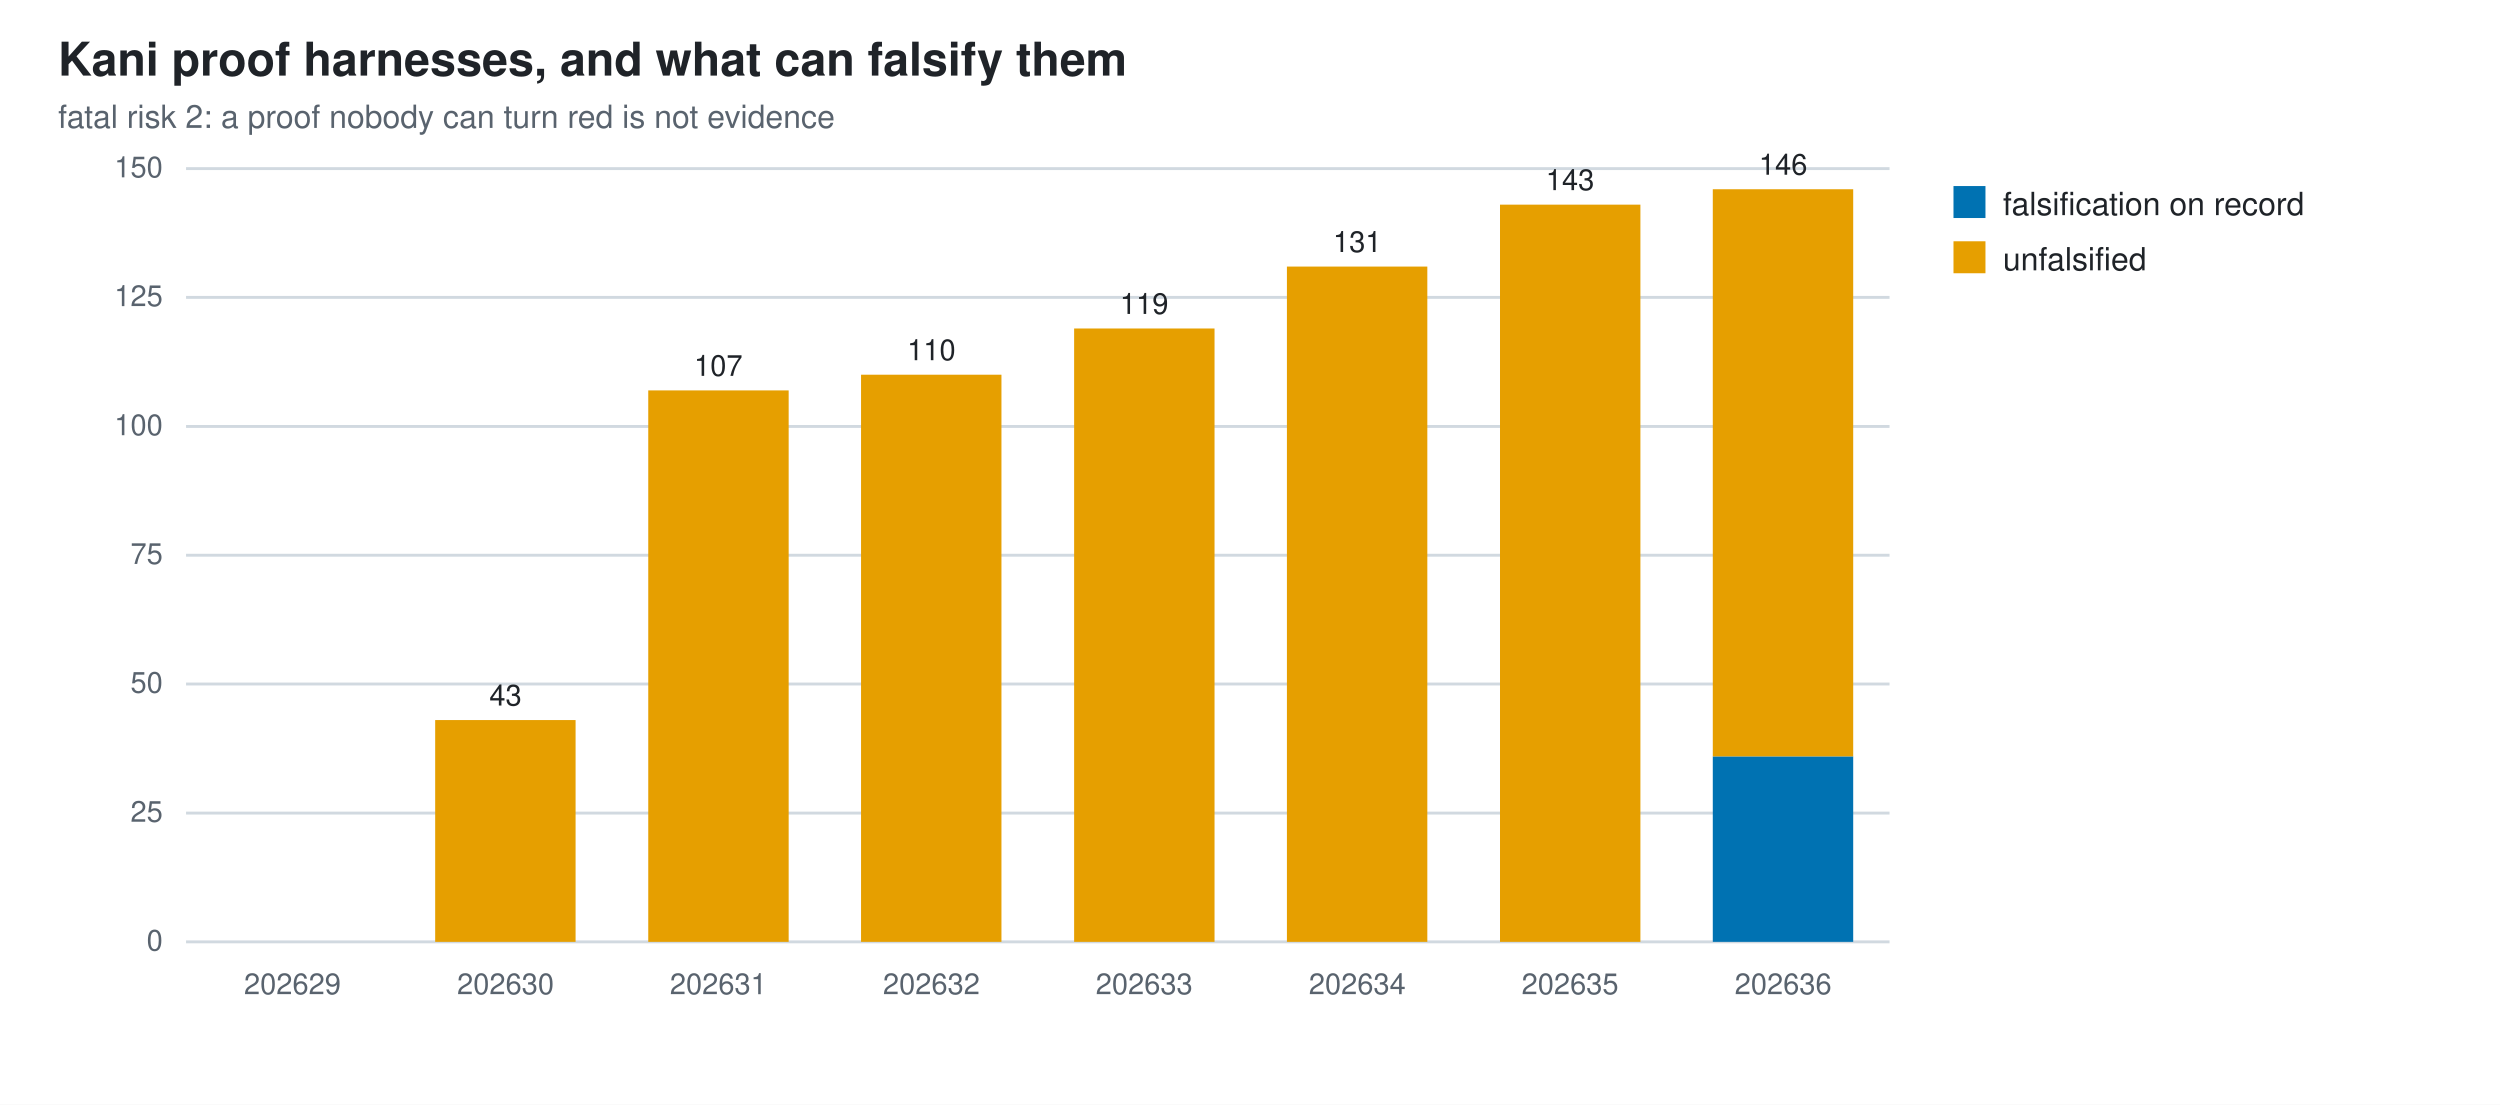
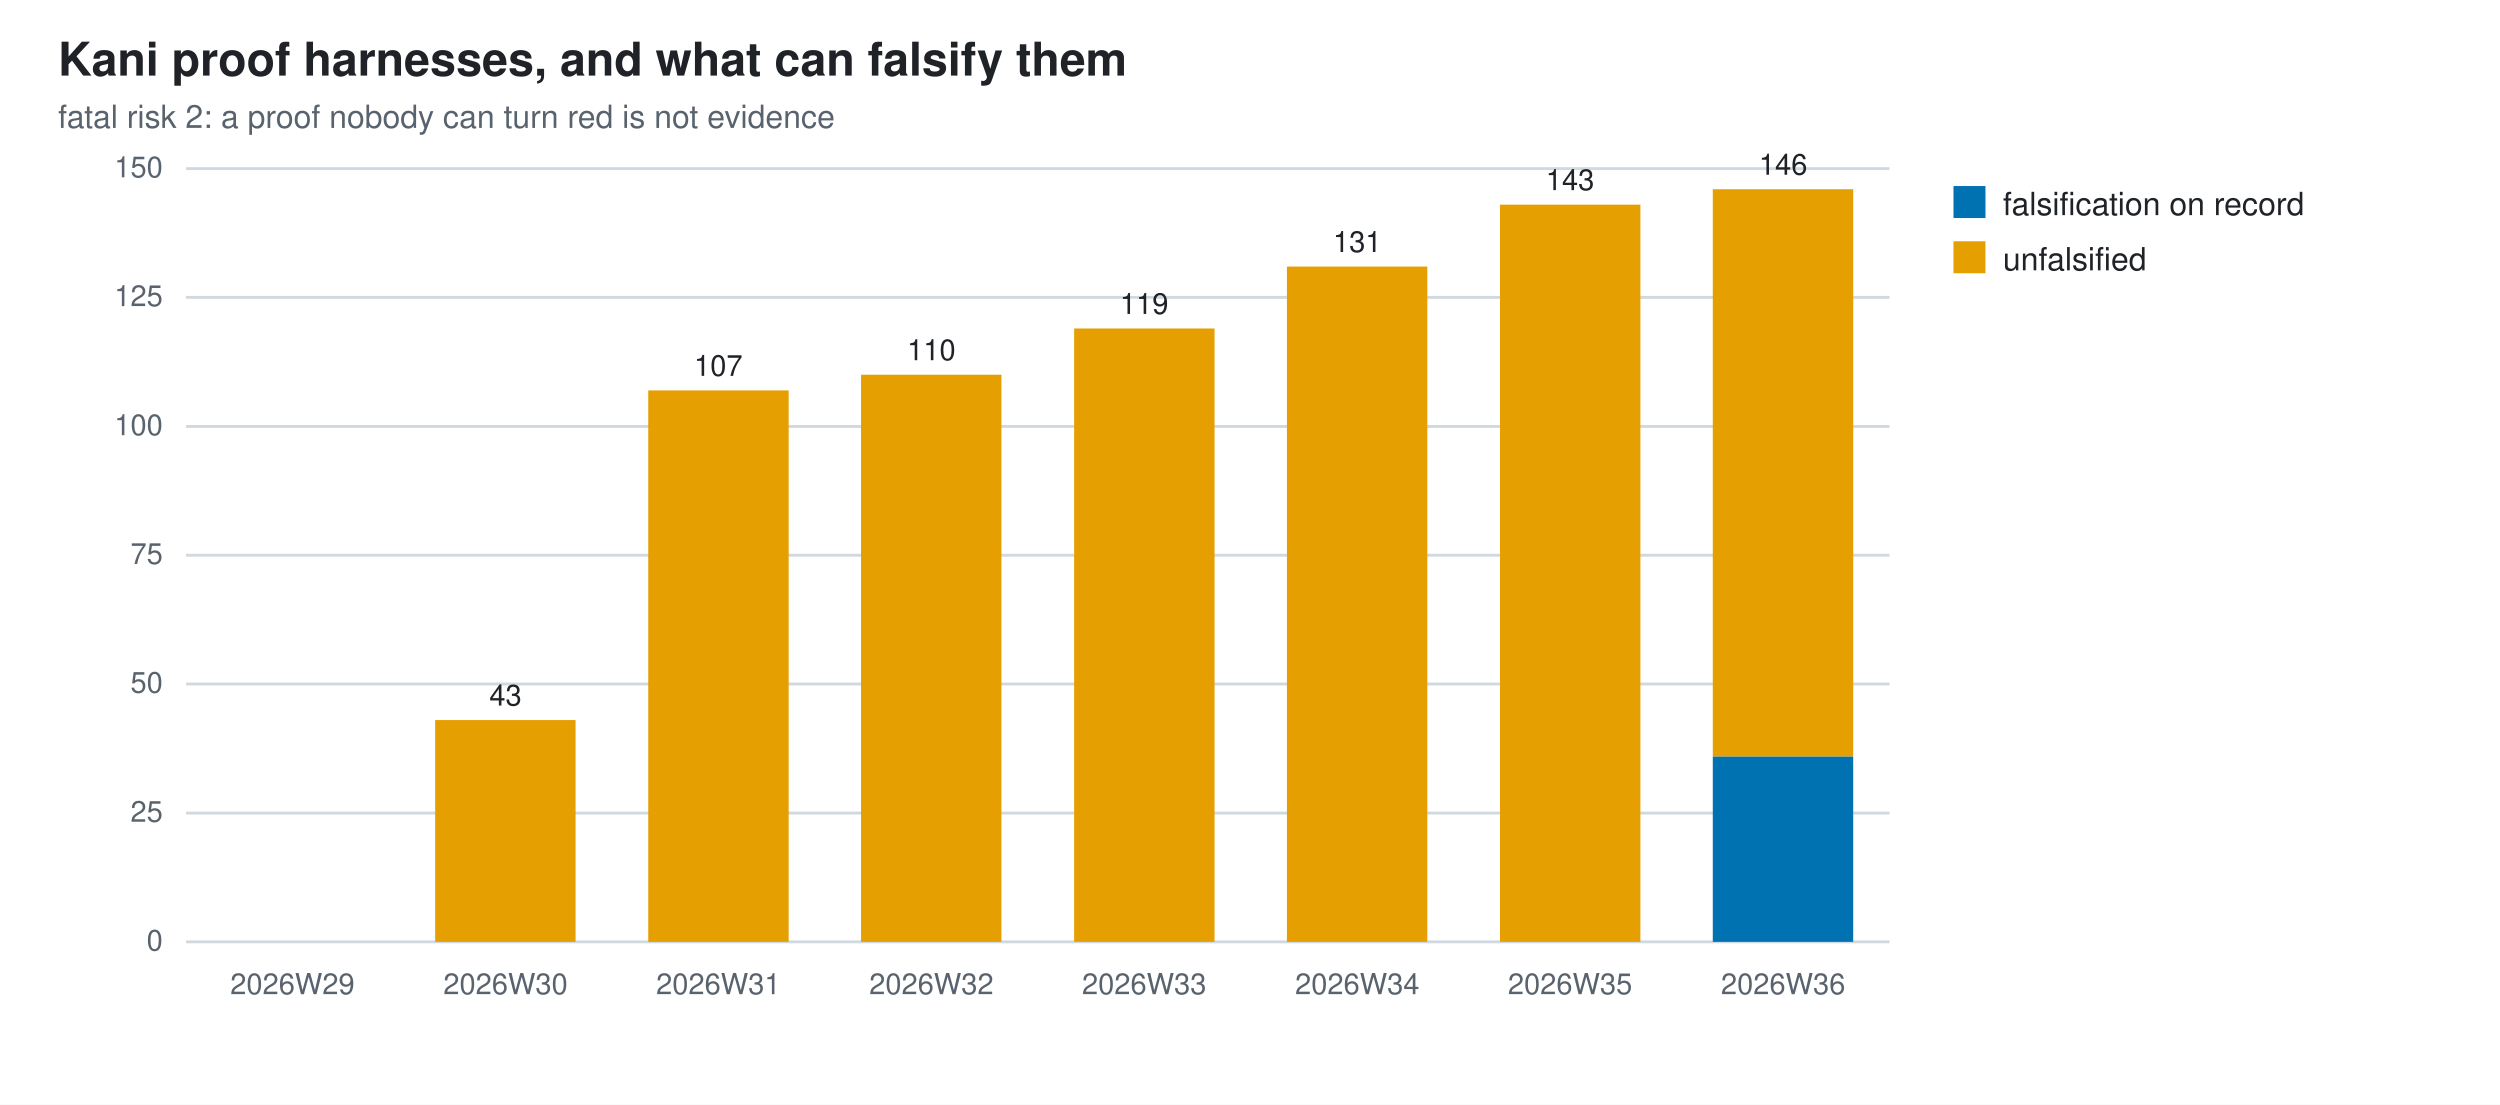
<svg xmlns="http://www.w3.org/2000/svg" width="860" height="380" viewBox="0 0 860 380" role="img" aria-label="Kani proof harnesses, and what can falsify them">
  <style>
  .bg{fill:#ffffff} .fg{fill:#1f2328} .mut{fill:#59636e} .grid{stroke:#d1d9e0}
  @media (prefers-color-scheme: dark){
    .bg{fill:#0d1117} .fg{fill:#e6edf3} .mut{fill:#9198a1} .grid{stroke:#30363d}}
  text{font-family:-apple-system,BlinkMacSystemFont,"Segoe UI",Helvetica,Arial,sans-serif}
</style>
  <rect class="bg" width="860" height="380" />
  <text class="fg" x="20" y="26" font-size="16" font-weight="600">Kani proof harnesses, and what can falsify them</text>
  <text class="mut" x="20" y="44" font-size="11">fatal risk 2: a proof nobody can turn red is not evidence</text>
  <line class="grid" x1="64" y1="324.0" x2="650.0" y2="324.0" stroke-width="1" />
  <text class="mut" x="56" y="327.0" font-size="10" text-anchor="end">0</text>
  <line class="grid" x1="64" y1="279.7" x2="650.0" y2="279.7" stroke-width="1" />
  <text class="mut" x="56" y="282.7" font-size="10" text-anchor="end">25</text>
  <line class="grid" x1="64" y1="235.3" x2="650.0" y2="235.3" stroke-width="1" />
  <text class="mut" x="56" y="238.3" font-size="10" text-anchor="end">50</text>
  <line class="grid" x1="64" y1="191.0" x2="650.0" y2="191.0" stroke-width="1" />
  <text class="mut" x="56" y="194.0" font-size="10" text-anchor="end">75</text>
  <line class="grid" x1="64" y1="146.7" x2="650.0" y2="146.7" stroke-width="1" />
  <text class="mut" x="56" y="149.7" font-size="10" text-anchor="end">100</text>
  <line class="grid" x1="64" y1="102.3" x2="650.0" y2="102.3" stroke-width="1" />
  <text class="mut" x="56" y="105.3" font-size="10" text-anchor="end">125</text>
  <line class="grid" x1="64" y1="58.0" x2="650.0" y2="58.0" stroke-width="1" />
  <text class="mut" x="56" y="61.0" font-size="10" text-anchor="end">150</text>
-   <text class="mut" x="100.6" y="342" font-size="10" text-anchor="middle">202629</text>
+   <text class="mut" x="100.6" y="342" font-size="10" text-anchor="middle">2026W29</text>
  <rect x="149.7" y="247.7" width="48.3" height="76.3" fill="#E69F00" />
-   <text class="mut" x="173.9" y="342" font-size="10" text-anchor="middle">202630</text>
+   <text class="mut" x="173.9" y="342" font-size="10" text-anchor="middle">2026W30</text>
  <text class="fg" x="173.9" y="242.7" font-size="10" text-anchor="middle">43</text>
  <rect x="223.0" y="134.3" width="48.3" height="189.7" fill="#E69F00" />
-   <text class="mut" x="247.1" y="342" font-size="10" text-anchor="middle">202631</text>
+   <text class="mut" x="247.1" y="342" font-size="10" text-anchor="middle">2026W31</text>
  <text class="fg" x="247.1" y="129.3" font-size="10" text-anchor="middle">107</text>
  <rect x="296.2" y="128.9" width="48.3" height="195.1" fill="#E69F00" />
-   <text class="mut" x="320.4" y="342" font-size="10" text-anchor="middle">202632</text>
+   <text class="mut" x="320.4" y="342" font-size="10" text-anchor="middle">2026W32</text>
  <text class="fg" x="320.4" y="123.9" font-size="10" text-anchor="middle">110</text>
  <rect x="369.5" y="113.0" width="48.3" height="211.0" fill="#E69F00" />
-   <text class="mut" x="393.6" y="342" font-size="10" text-anchor="middle">202633</text>
+   <text class="mut" x="393.6" y="342" font-size="10" text-anchor="middle">2026W33</text>
  <text class="fg" x="393.6" y="108.0" font-size="10" text-anchor="middle">119</text>
  <rect x="442.7" y="91.7" width="48.3" height="232.3" fill="#E69F00" />
-   <text class="mut" x="466.9" y="342" font-size="10" text-anchor="middle">202634</text>
+   <text class="mut" x="466.9" y="342" font-size="10" text-anchor="middle">2026W34</text>
  <text class="fg" x="466.9" y="86.7" font-size="10" text-anchor="middle">131</text>
  <rect x="516.0" y="70.4" width="48.3" height="253.6" fill="#E69F00" />
-   <text class="mut" x="540.1" y="342" font-size="10" text-anchor="middle">202635</text>
+   <text class="mut" x="540.1" y="342" font-size="10" text-anchor="middle">2026W35</text>
  <text class="fg" x="540.1" y="65.4" font-size="10" text-anchor="middle">143</text>
  <rect x="589.2" y="260.2" width="48.3" height="63.8" fill="#0072B2" />
  <rect x="589.2" y="65.1" width="48.3" height="195.1" fill="#E69F00" />
-   <text class="mut" x="613.4" y="342" font-size="10" text-anchor="middle">202636</text>
+   <text class="mut" x="613.4" y="342" font-size="10" text-anchor="middle">2026W36</text>
  <text class="fg" x="613.4" y="60.1" font-size="10" text-anchor="middle">146</text>
  <rect x="672" y="64" width="11" height="11" fill="#0072B2" />
  <text class="fg" x="689" y="74" font-size="11">falsification on record</text>
  <rect x="672" y="83" width="11" height="11" fill="#E69F00" />
  <text class="fg" x="689" y="93" font-size="11">unfalsified</text>
</svg>
